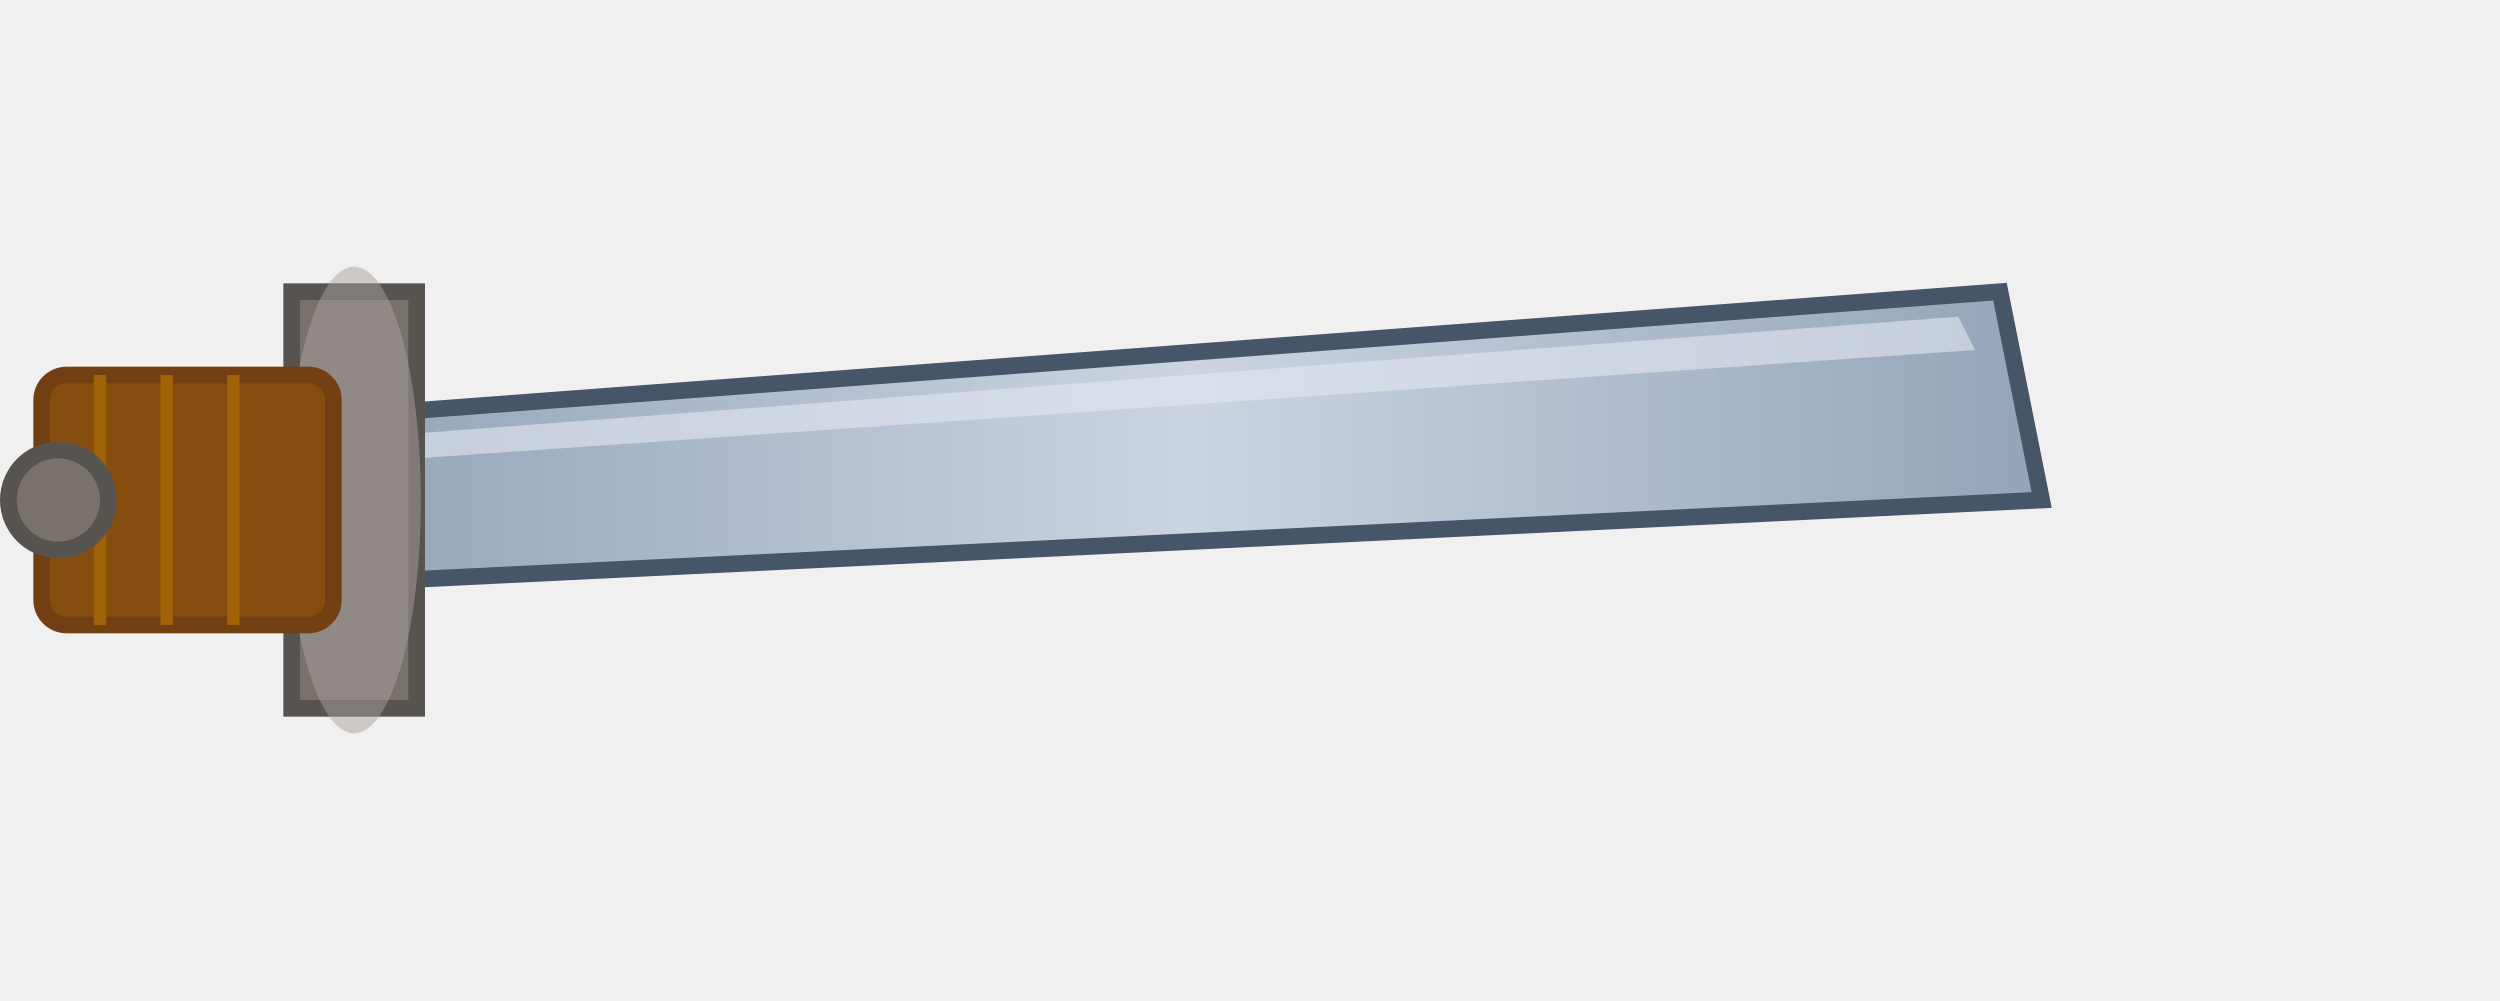
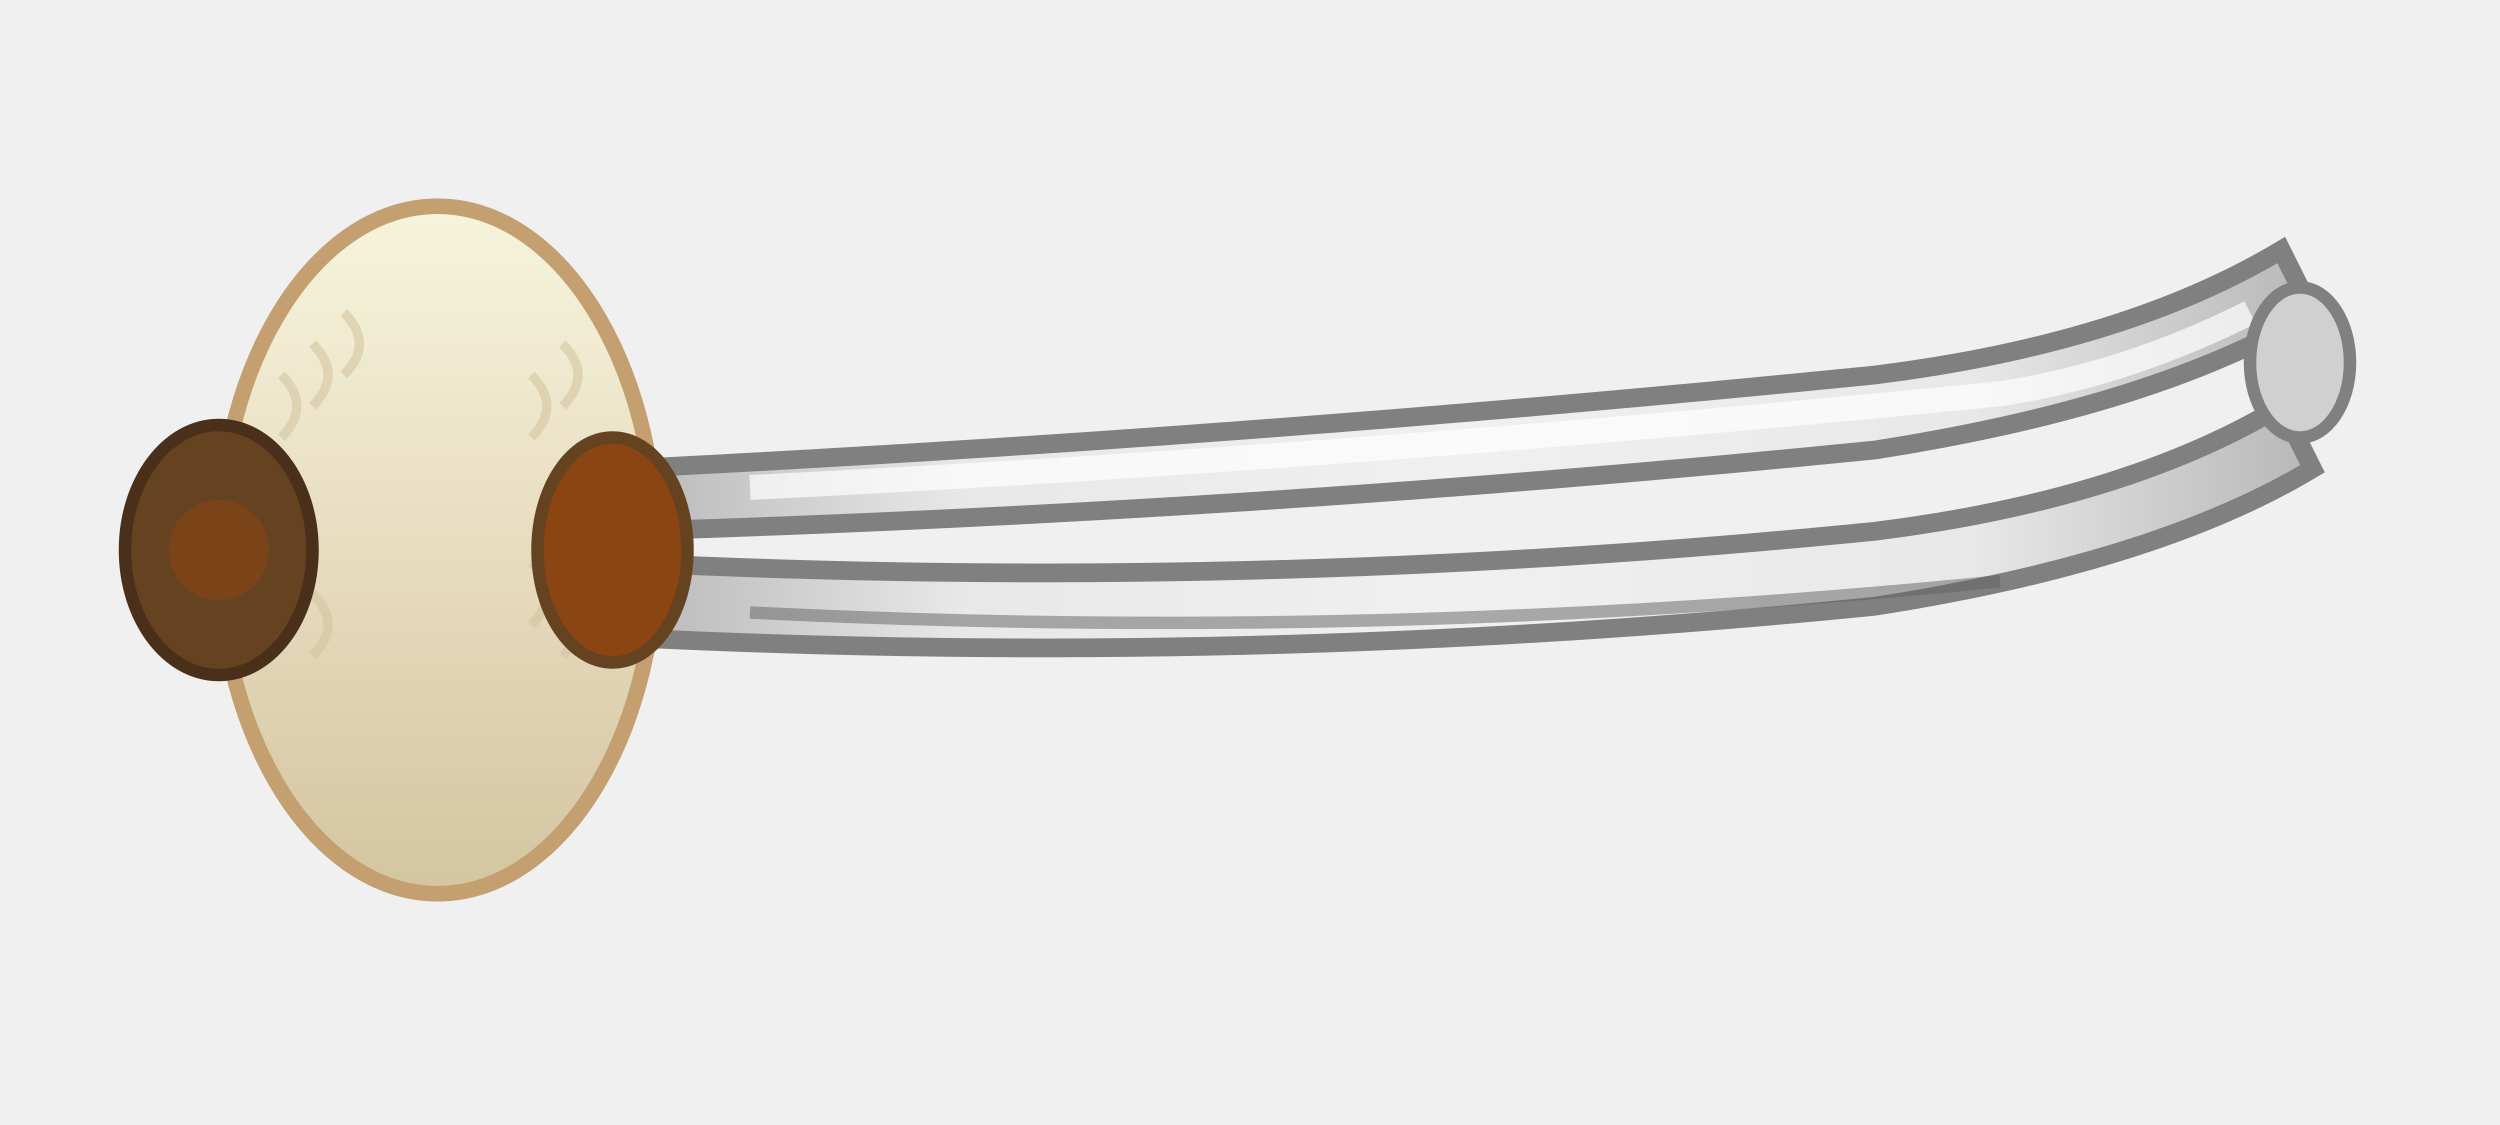
- <svg xmlns="http://www.w3.org/2000/svg" viewBox="0 0 300 120">
+ <svg xmlns="http://www.w3.org/2000/svg" viewBox="0 0 400 180">
  <defs>
    <linearGradient id="bladeGrad" x1="0%" y1="0%" x2="100%" y2="0%">
-       <stop offset="0%" style="stop-color:#94a3b8;stop-opacity:1" />
-       <stop offset="50%" style="stop-color:#cbd5e1;stop-opacity:1" />
-       <stop offset="100%" style="stop-color:#94a3b8;stop-opacity:1" />
+       <stop offset="0%" style="stop-color:#b8b8b8;stop-opacity:1" />
+       <stop offset="20%" style="stop-color:#e8e8e8;stop-opacity:1" />
+       <stop offset="50%" style="stop-color:#f0f0f0;stop-opacity:1" />
+       <stop offset="80%" style="stop-color:#e8e8e8;stop-opacity:1" />
+       <stop offset="100%" style="stop-color:#b8b8b8;stop-opacity:1" />
+     </linearGradient>
+     <linearGradient id="furGrad" x1="0%" y1="0%" x2="0%" y2="100%">
+       <stop offset="0%" style="stop-color:#f5f5dc;stop-opacity:1" />
+       <stop offset="50%" style="stop-color:#e8dcc0;stop-opacity:1" />
+       <stop offset="100%" style="stop-color:#d4c5a0;stop-opacity:1" />
    </linearGradient>
  </defs>
-   <path d="M 40 50 L 240 35 L 245 60 L 40 70 Z" fill="url(#bladeGrad)" stroke="#475569" stroke-width="2" />
-   <path d="M 50 52 L 235 38 L 237 42 L 50 55 Z" fill="#e2e8f0" opacity="0.6" />
-   <rect x="35" y="35" width="15" height="50" fill="#78716c" stroke="#57534e" stroke-width="2" />
-   <ellipse cx="42.5" cy="60" rx="8" ry="28" fill="#a8a29e" opacity="0.5" />
-   <rect x="5" y="45" width="35" height="30" rx="3" fill="#854d0e" stroke="#713f12" stroke-width="2" />
-   <line x1="12" y1="45" x2="12" y2="75" stroke="#a16207" stroke-width="1.5" />
-   <line x1="20" y1="45" x2="20" y2="75" stroke="#a16207" stroke-width="1.5" />
-   <line x1="28" y1="45" x2="28" y2="75" stroke="#a16207" stroke-width="1.5" />
-   <circle cx="7" cy="60" r="6" fill="#78716c" stroke="#57534e" stroke-width="2" />
+   <path d="M 100 90 Q 200 95 300 85 Q 340 80 365 65 L 370 75 Q 345 90 300 97 Q 200 107 100 102 Z" fill="url(#bladeGrad)" stroke="#808080" stroke-width="3" />
+   <path d="M 100 75 Q 200 70 300 60 Q 340 55 365 40 L 370 50 Q 345 65 300 72 Q 200 82 100 85 Z" fill="url(#bladeGrad)" stroke="#808080" stroke-width="3" />
+   <path d="M 120 78 Q 220 73 320 63 Q 340 60 360 50" fill="none" stroke="#ffffff" stroke-width="4" opacity="0.7" />
+   <path d="M 120 98 Q 220 103 320 93" fill="none" stroke="#606060" stroke-width="2" opacity="0.5" />
+   <ellipse cx="70" cy="88" rx="35" ry="55" fill="url(#furGrad)" stroke="#c4a070" stroke-width="2.5" />
+   <path d="M 45 60 Q 50 65 45 70" stroke="#d4c5a0" stroke-width="1.5" fill="none" opacity="0.6" />
+   <path d="M 50 55 Q 55 60 50 65" stroke="#d4c5a0" stroke-width="1.5" fill="none" opacity="0.6" />
+   <path d="M 55 50 Q 60 55 55 60" stroke="#d4c5a0" stroke-width="1.5" fill="none" opacity="0.6" />
+   <path d="M 45 90 Q 50 95 45 100" stroke="#d4c5a0" stroke-width="1.5" fill="none" opacity="0.6" />
+   <path d="M 50 95 Q 55 100 50 105" stroke="#d4c5a0" stroke-width="1.5" fill="none" opacity="0.6" />
+   <path d="M 85 60 Q 90 65 85 70" stroke="#d4c5a0" stroke-width="1.5" fill="none" opacity="0.6" />
+   <path d="M 90 55 Q 95 60 90 65" stroke="#d4c5a0" stroke-width="1.5" fill="none" opacity="0.6" />
+   <path d="M 85 90 Q 90 95 85 100" stroke="#d4c5a0" stroke-width="1.5" fill="none" opacity="0.6" />
+   <path d="M 90 95 Q 95 100 90 105" stroke="#d4c5a0" stroke-width="1.5" fill="none" opacity="0.6" />
+   <ellipse cx="98" cy="88" rx="12" ry="18" fill="#8B4513" stroke="#654321" stroke-width="2" />
+   <ellipse cx="35" cy="88" rx="15" ry="20" fill="#654321" stroke="#4a2f1a" stroke-width="2" />
+   <circle cx="35" cy="88" r="8" fill="#8B4513" opacity="0.6" />
+   <ellipse cx="368" cy="58" rx="8" ry="12" fill="#d0d0d0" stroke="#808080" stroke-width="2" />
</svg>
